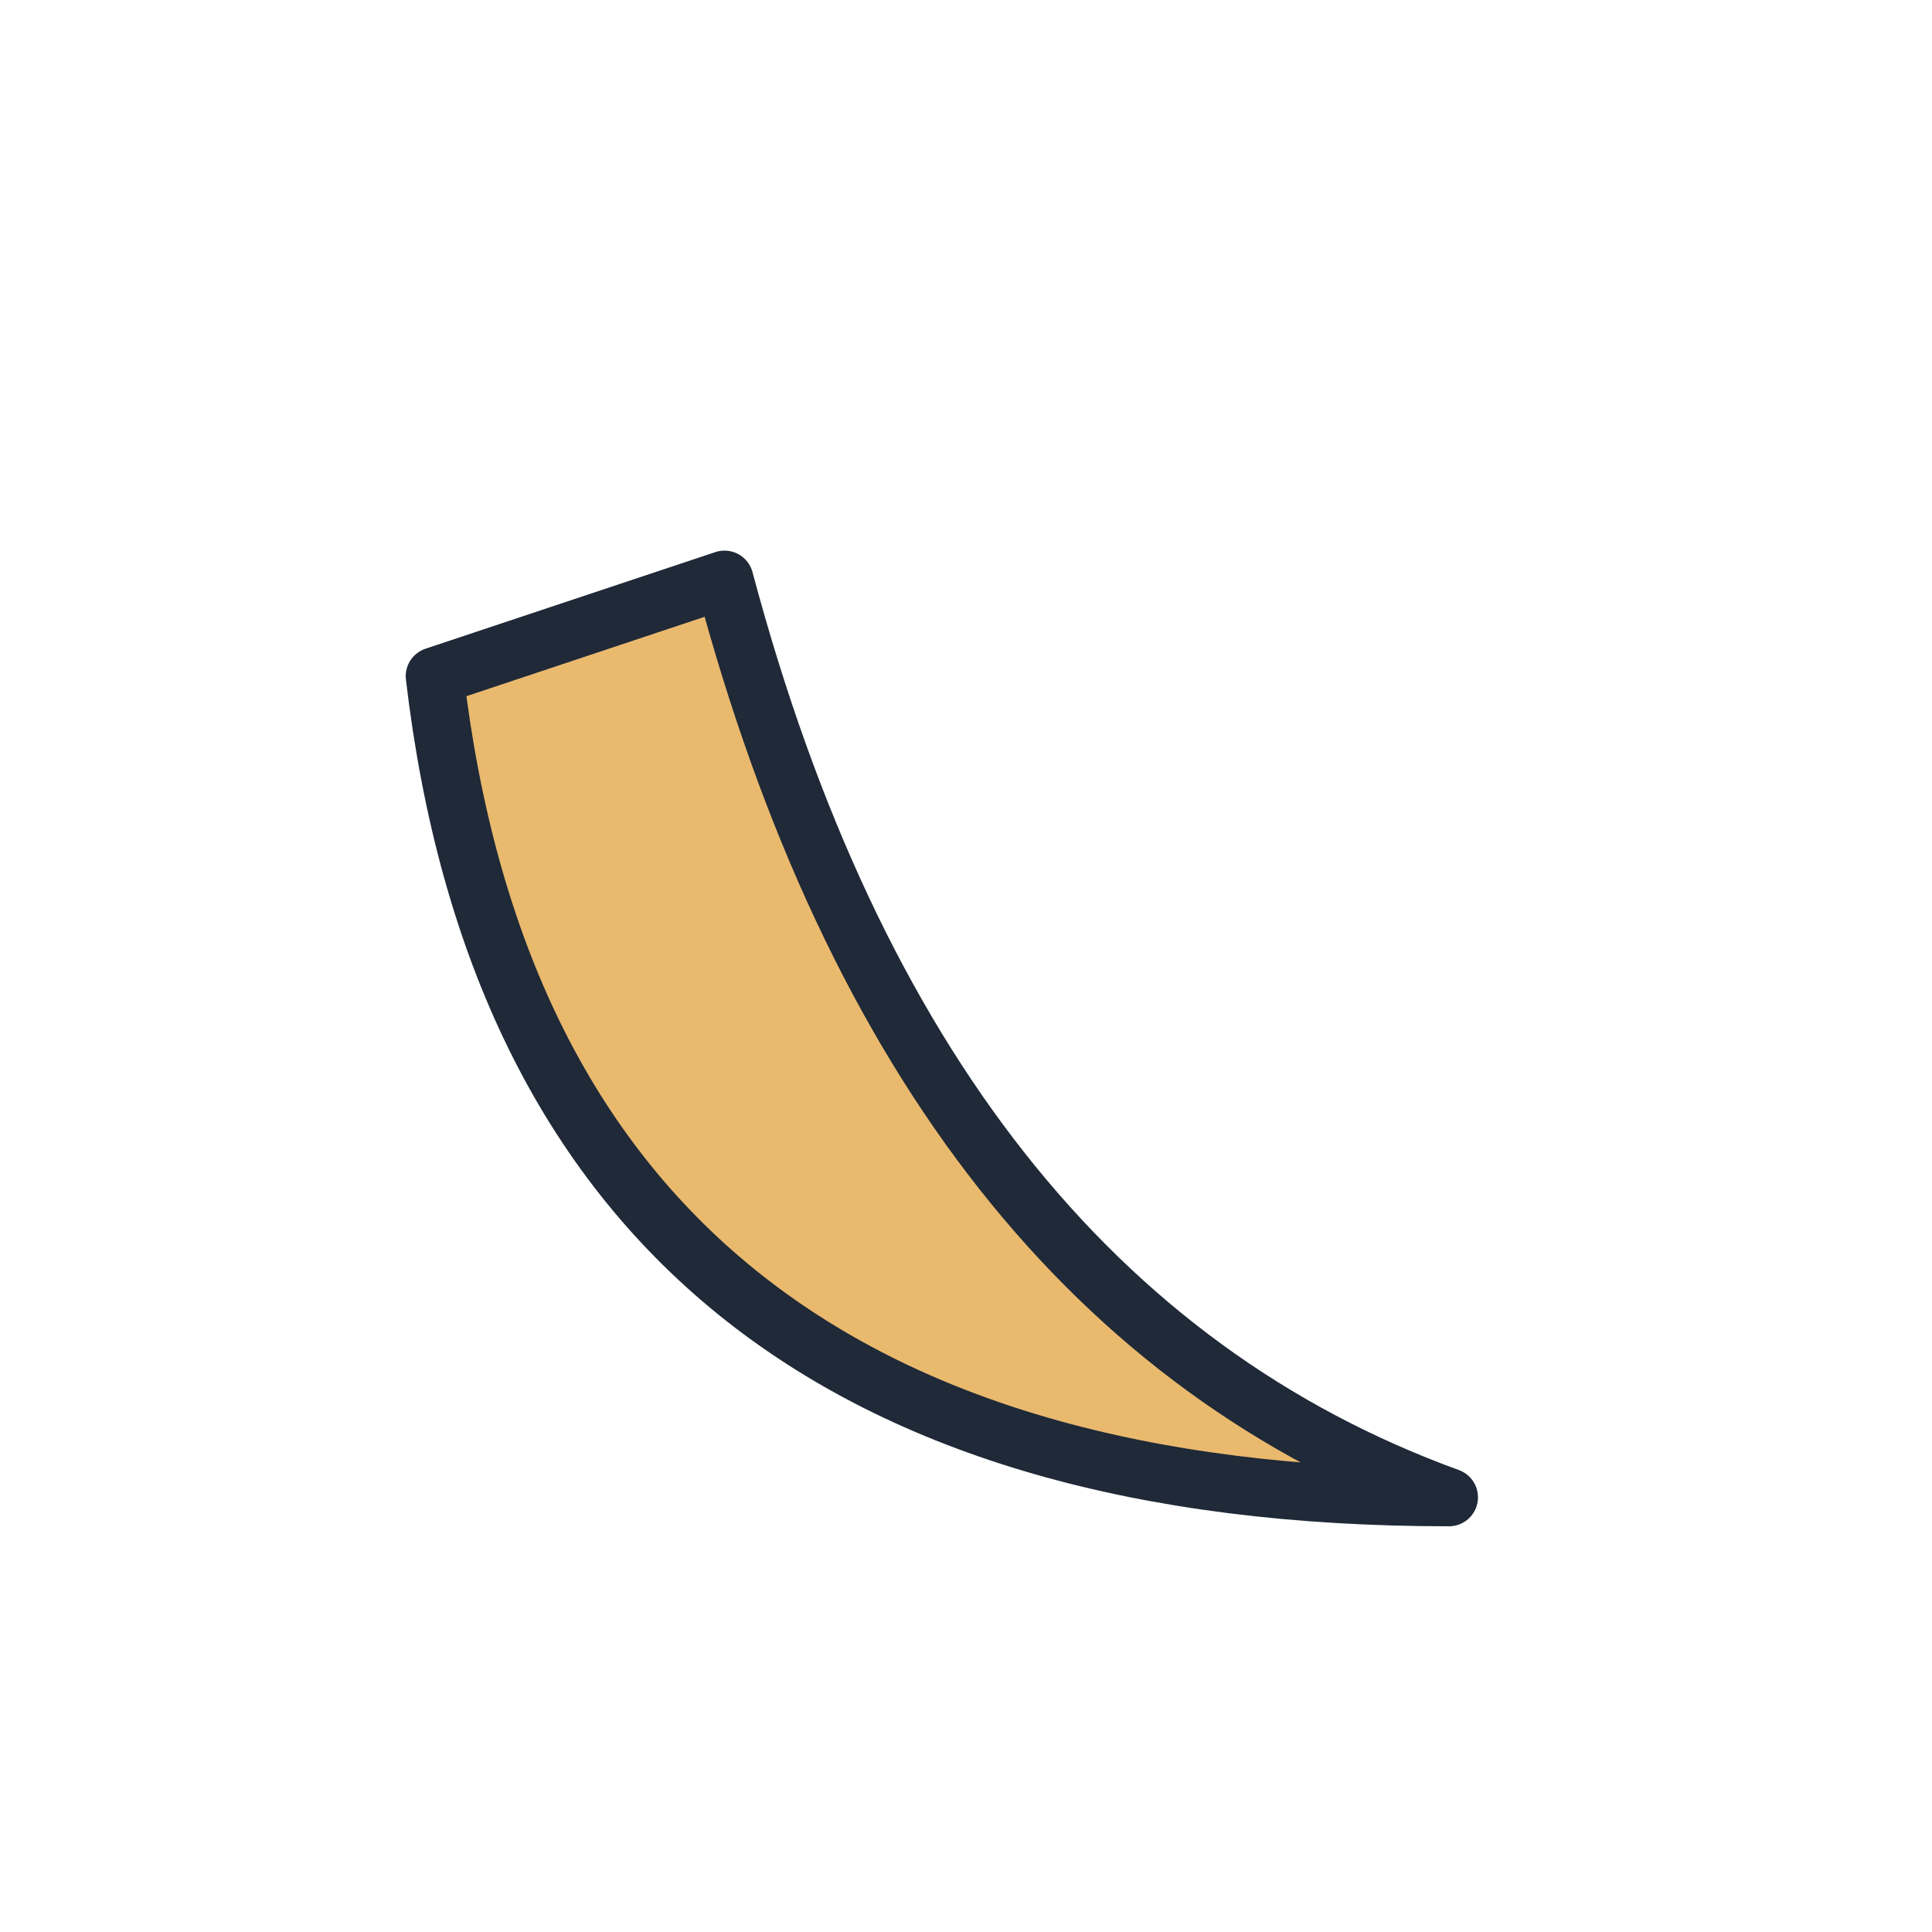
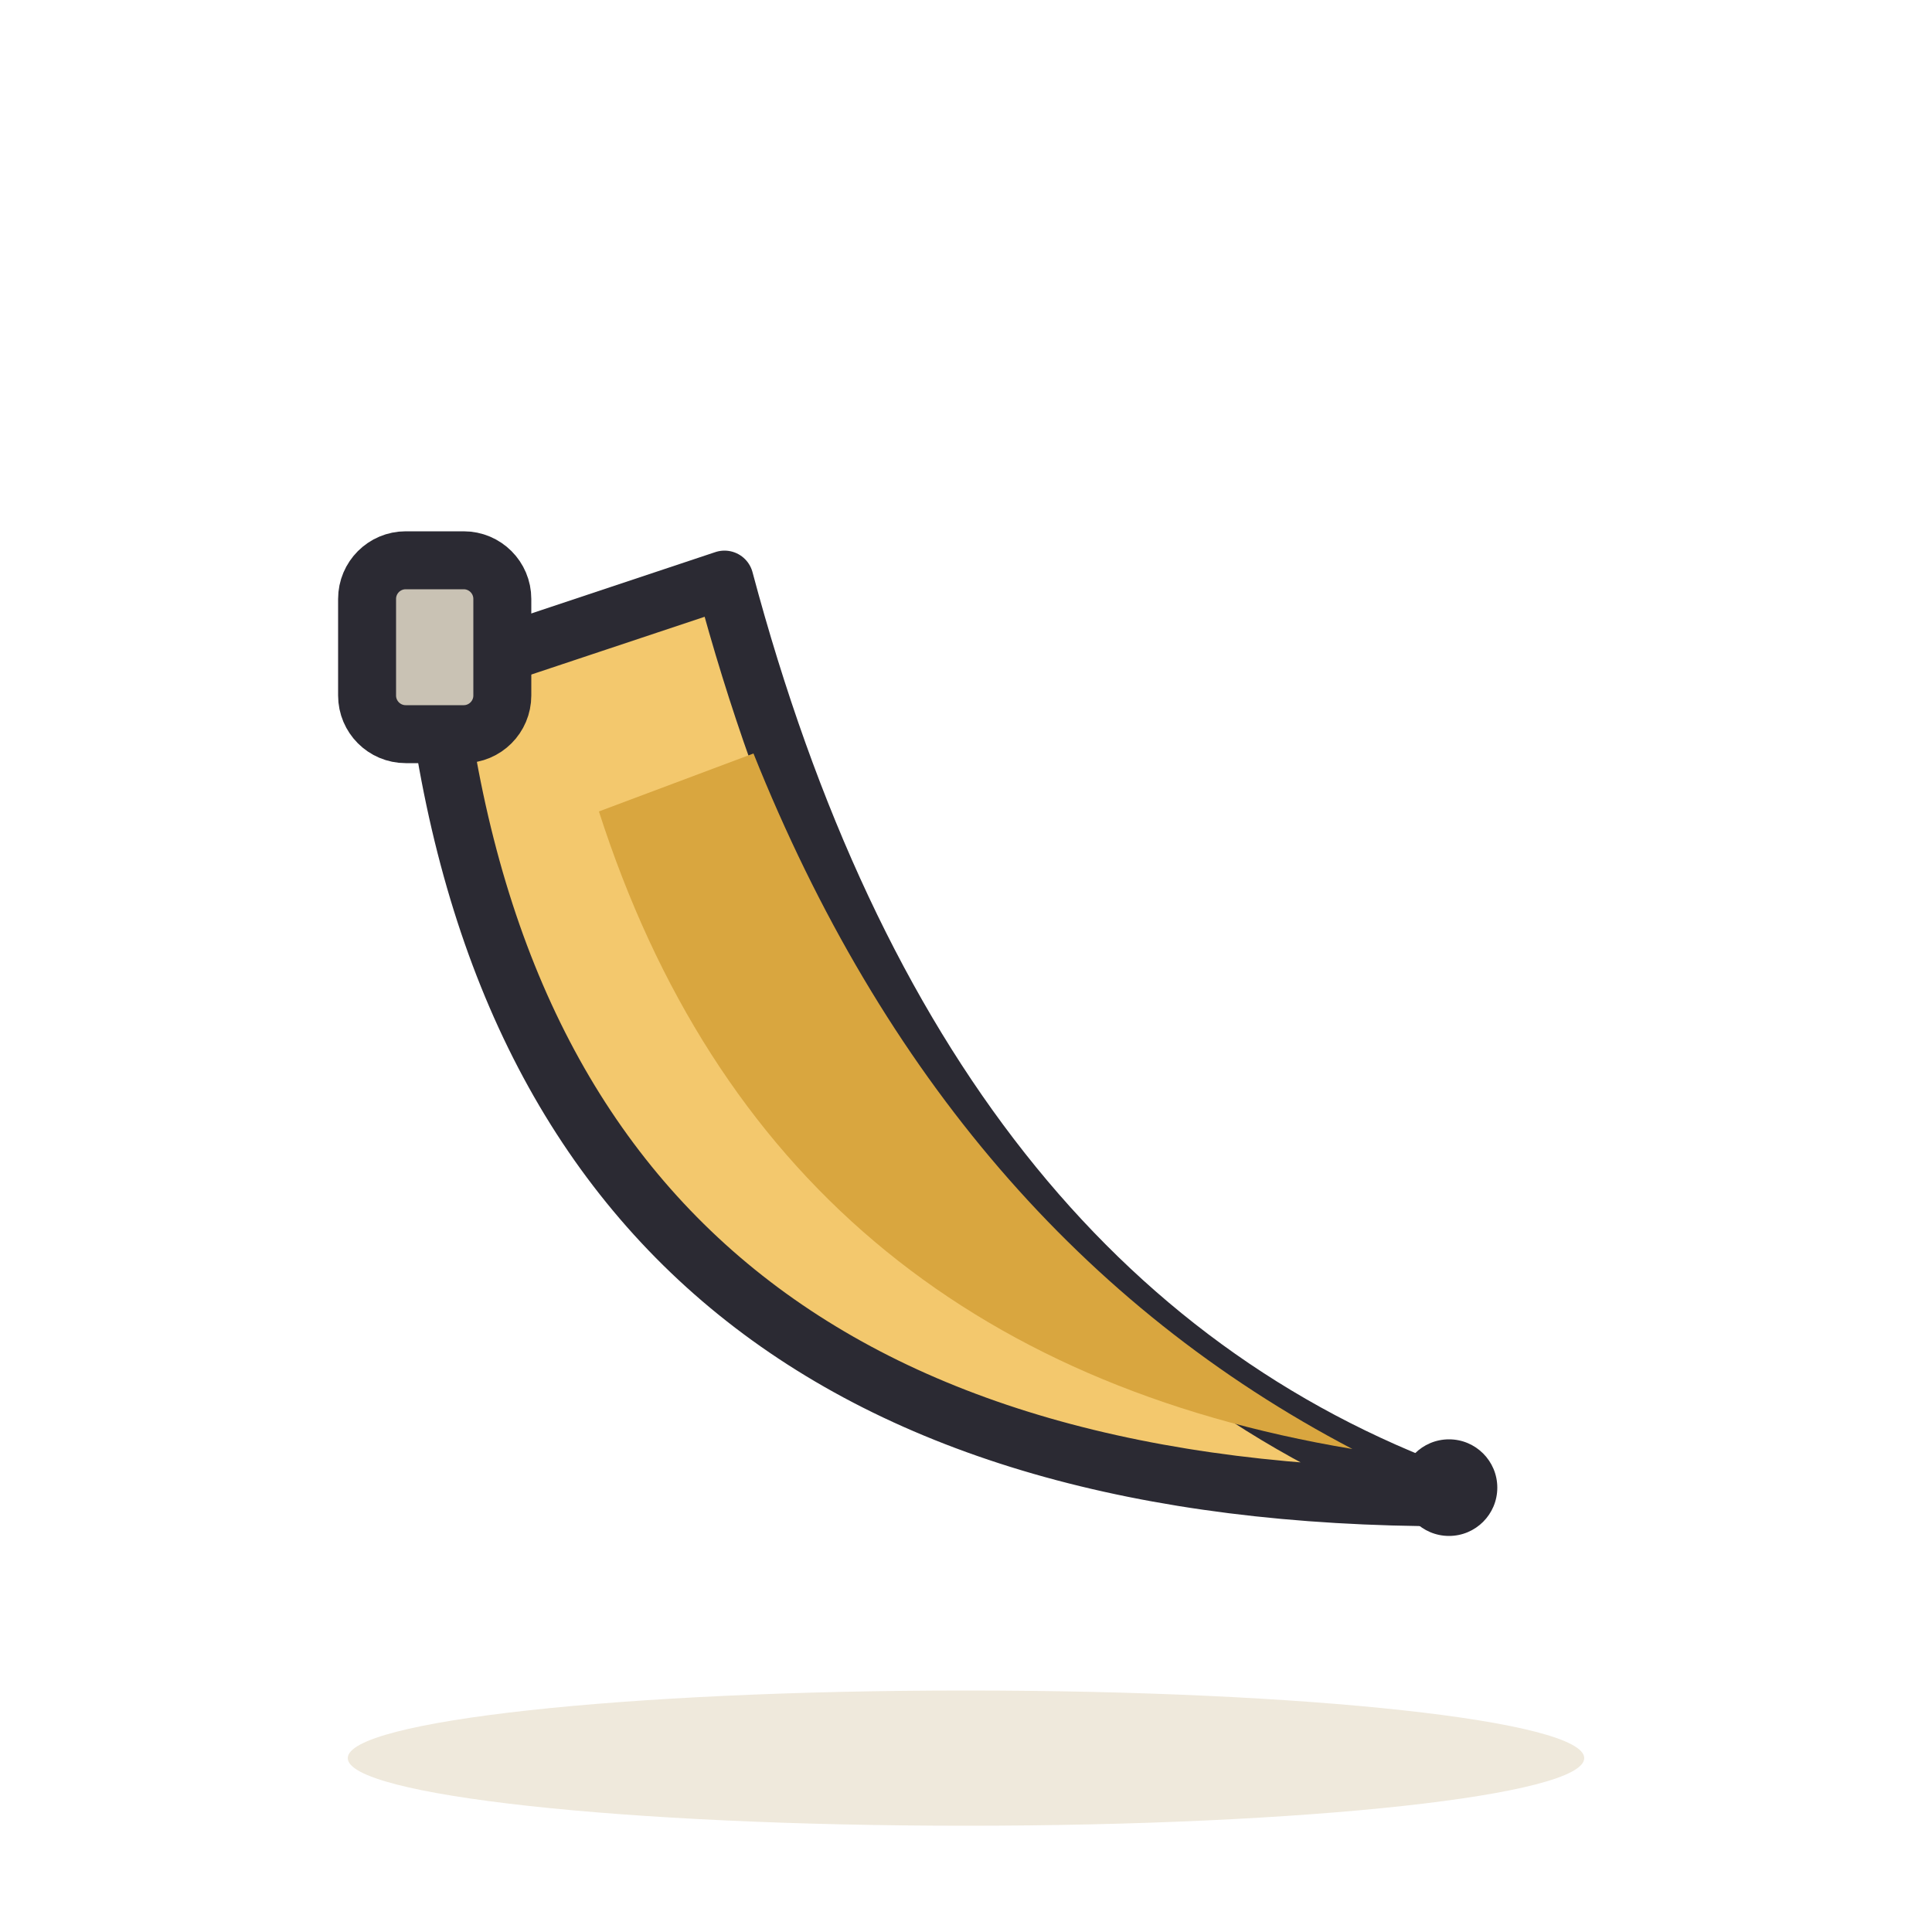
<svg xmlns="http://www.w3.org/2000/svg" viewBox="0 0 200 200" width="200" height="200" role="img" fill="none">
-   <path d="M45 70 q10 85 105 85 q-55 -20 -75 -95 z" fill="#e9b96e" stroke="#1f2937" stroke-width="6" stroke-linejoin="round" />
+   <ellipse cx="100" cy="182" rx="64" ry="7" fill="#efe9dc" />
+   <path d="M45 70 q10 85 105 85 q-55 -20 -75 -95 z" fill="#f3c86d" stroke="#2b2a33" stroke-width="6" stroke-linejoin="round" stroke-linecap="round" />
+   <path d="M62 84 q18 56 78 66 q-42 -22 -62 -72 z" fill="#d9a63f" />
+   <rect x="38" y="58" width="14" height="18" rx="4" fill="#c9c2b4" stroke="#2b2a33" stroke-width="6" stroke-linejoin="round" stroke-linecap="round" />
+   <circle cx="150" cy="154" r="5" fill="#2b2a33" />
</svg>
